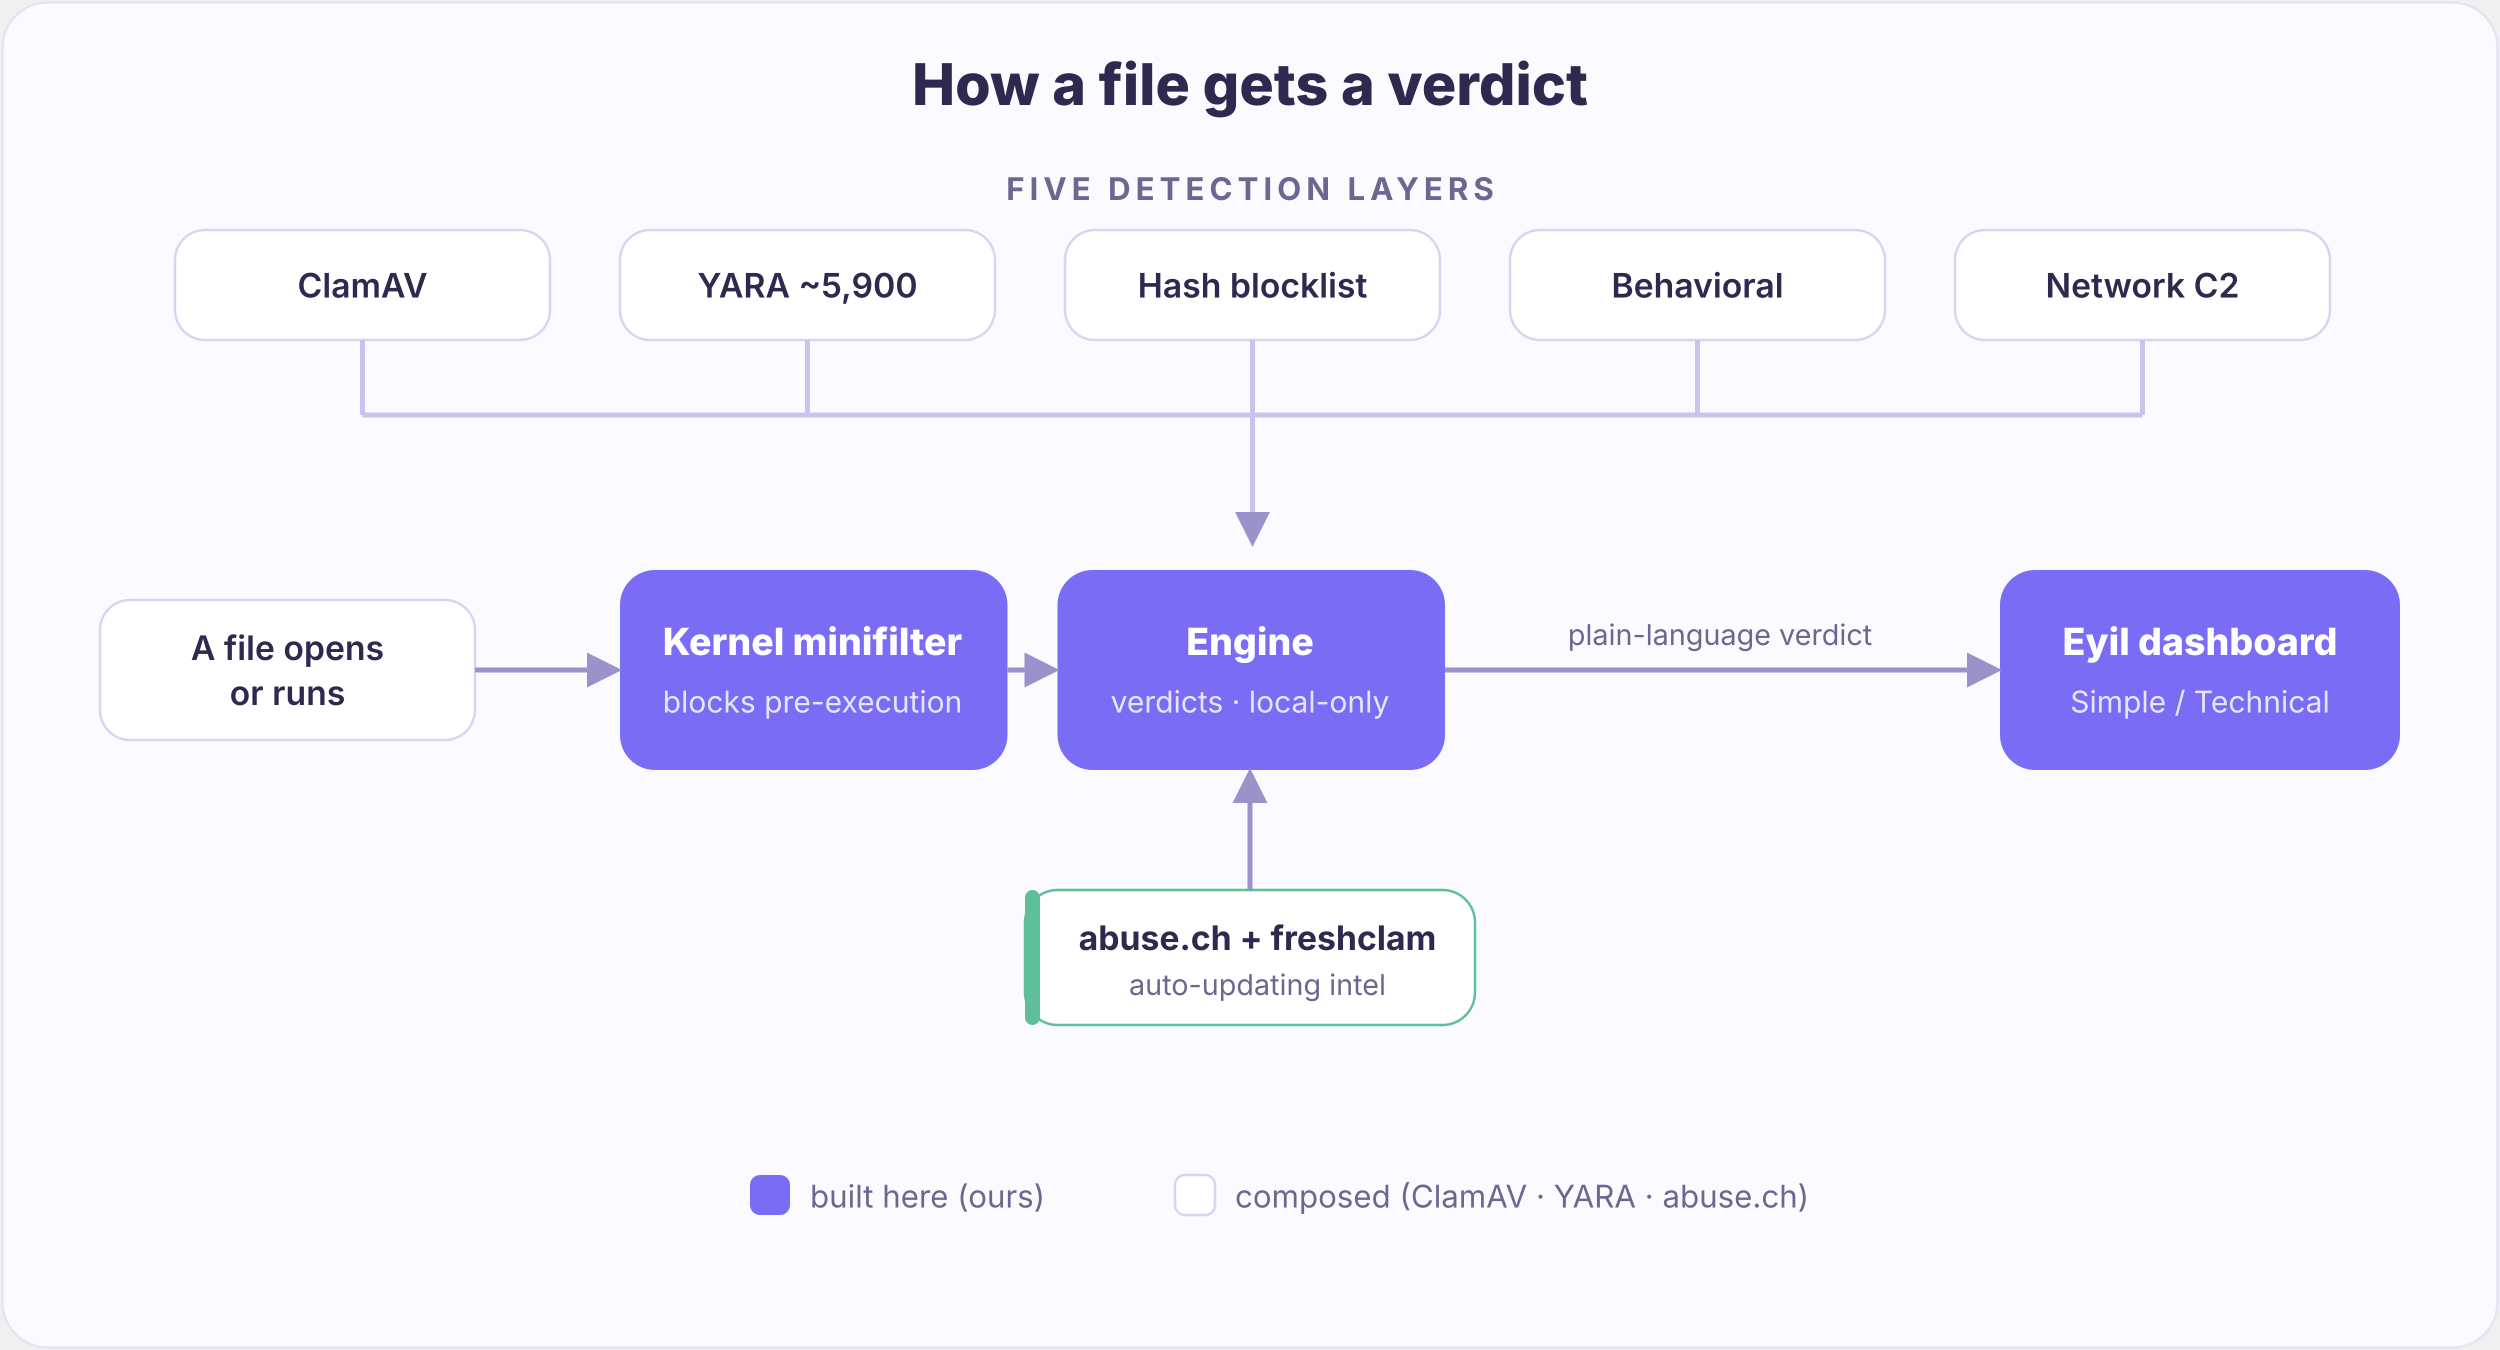
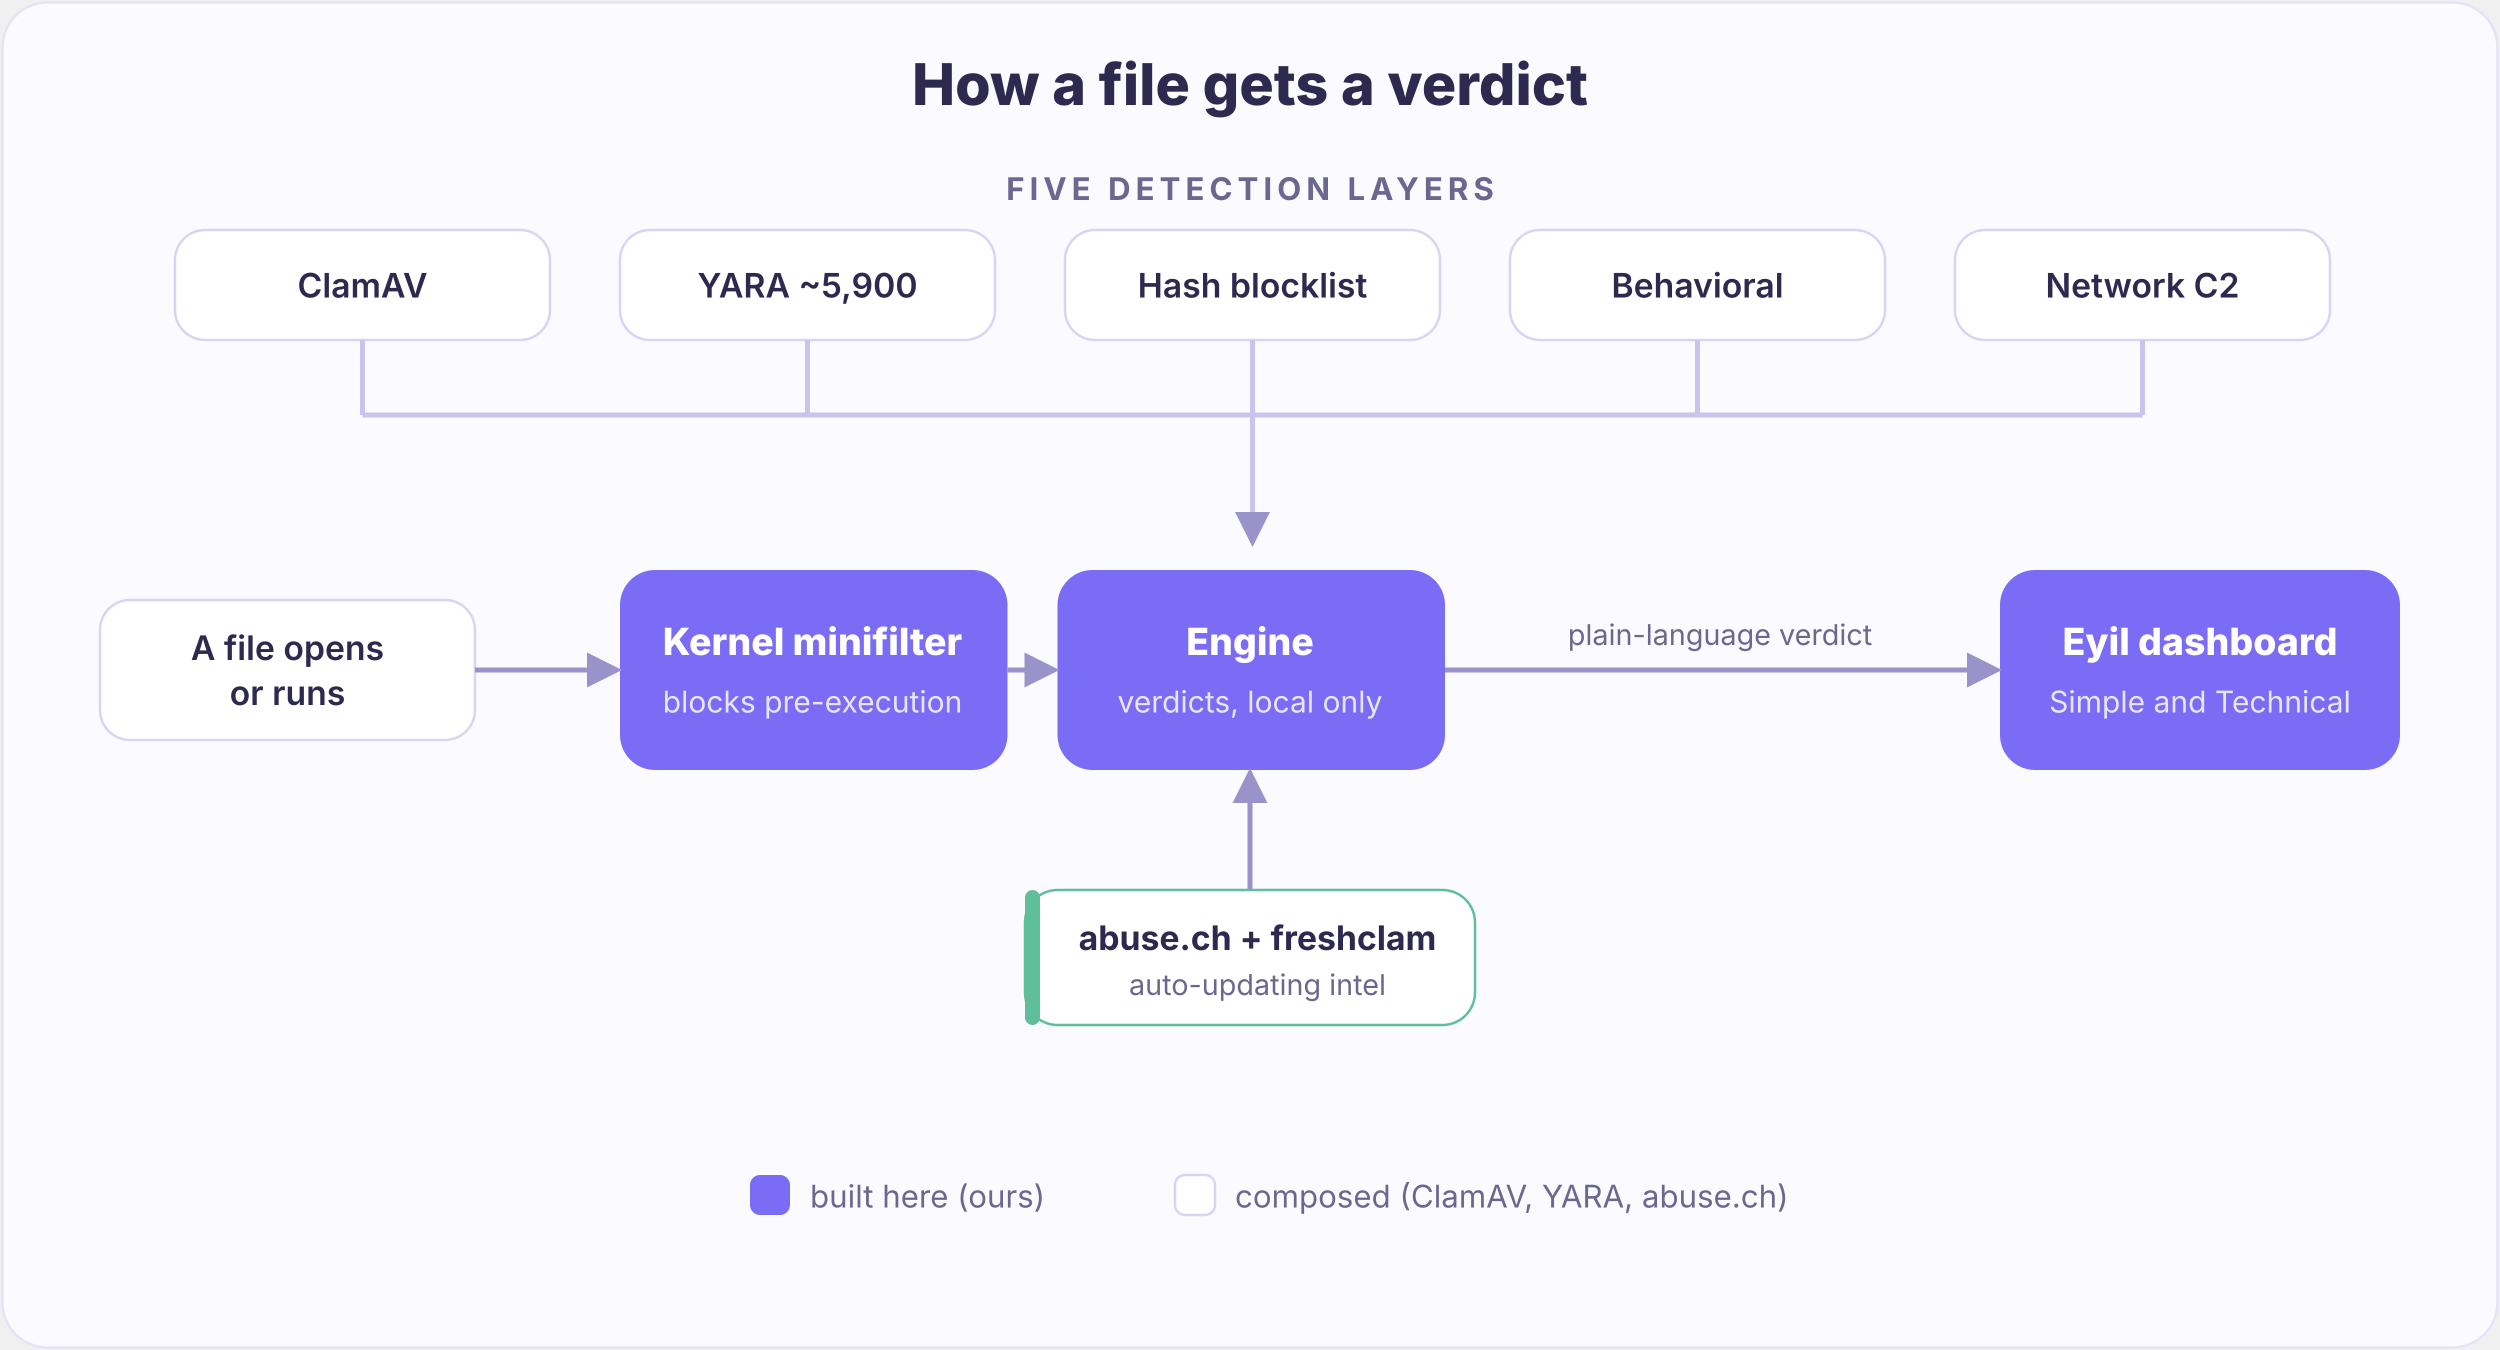
<svg xmlns="http://www.w3.org/2000/svg" viewBox="0 0 1000 540" role="img" font-family="ui-sans-serif, system-ui, -apple-system, sans-serif">
  <defs>
    <marker id="arr" viewBox="0 0 10 10" refX="8" refY="5" markerWidth="7" markerHeight="7" orient="auto-start-reverse">
      <path d="M0 0 L10 5 L0 10 z" fill="#9A93C9" />
    </marker>
  </defs>
  <rect x="1" y="1" width="998" height="538" rx="18" fill="#FBFAFF" stroke="#E6E3F5" />
  <text x="500" y="42" text-anchor="middle" font-size="23" font-weight="800" fill="#2E2A4F">How a file gets a verdict</text>
  <text x="500" y="80" text-anchor="middle" font-size="12.5" font-weight="700" letter-spacing="2" fill="#6B6790">FIVE DETECTION LAYERS</text>
  <g font-size="13.5" font-weight="600" fill="#2E2A4F" text-anchor="middle">
    <rect x="70" y="92" width="150" height="44" rx="12" fill="#FFFFFF" stroke="#D9D4F2" />
    <text x="145" y="119">ClamAV</text>
    <rect x="248" y="92" width="150" height="44" rx="12" fill="#FFFFFF" stroke="#D9D4F2" />
    <text x="323" y="119">YARA ~5,900</text>
    <rect x="426" y="92" width="150" height="44" rx="12" fill="#FFFFFF" stroke="#D9D4F2" />
    <text x="501" y="119">Hash blocklist</text>
    <rect x="604" y="92" width="150" height="44" rx="12" fill="#FFFFFF" stroke="#D9D4F2" />
    <text x="679" y="119">Behavioral</text>
    <rect x="782" y="92" width="150" height="44" rx="12" fill="#FFFFFF" stroke="#D9D4F2" />
    <text x="857" y="119">Network C2</text>
  </g>
  <g stroke="#C9C3EE" stroke-width="2" fill="none">
    <path d="M145 136 V166" />
    <path d="M323 136 V166" />
    <path d="M501 136 V166" />
    <path d="M679 136 V166" />
    <path d="M857 136 V166" />
    <path d="M145 166 H857" />
    <path d="M501 166 V216" marker-end="url(#arr)" />
  </g>
  <g text-anchor="middle">
    <rect x="40" y="240" width="150" height="56" rx="12" fill="#FFFFFF" stroke="#D9D4F2" />
    <text x="115" y="264" font-size="13.5" font-weight="600" fill="#2E2A4F">A file opens</text>
    <text x="115" y="282" font-size="13.5" font-weight="600" fill="#2E2A4F">or runs</text>
    <rect x="248" y="228" width="155" height="80" rx="14" fill="#7B6CF6" />
    <text x="325" y="262" font-size="15" font-weight="800" fill="#FFFFFF">Kernel minifilter</text>
    <text x="325" y="285" font-size="12" fill="#E9E5FF">blocks pre-execution</text>
    <rect x="423" y="228" width="155" height="80" rx="14" fill="#7B6CF6" />
    <text x="500" y="262" font-size="15" font-weight="800" fill="#FFFFFF">Engine</text>
-     <text x="500" y="285" font-size="12" fill="#E9E5FF">verdicts · local-only</text>
+     <text x="500" y="285" font-size="12" fill="#E9E5FF">verdicts, local only</text>
    <rect x="800" y="228" width="160" height="80" rx="14" fill="#7B6CF6" />
    <text x="880" y="262" font-size="15" font-weight="800" fill="#FFFFFF">Eyil dashboard</text>
-     <text x="880" y="285" font-size="12" fill="#E9E5FF">Simple / Technical</text>
+     <text x="880" y="285" font-size="12" fill="#E9E5FF">Simple and Technical</text>
  </g>
  <g stroke="#9A93C9" stroke-width="2" fill="none">
    <path d="M190 268 H246" marker-end="url(#arr)" />
    <path d="M403 268 H421" marker-end="url(#arr)" />
    <path d="M578 268 H798" marker-end="url(#arr)" />
  </g>
  <text x="688" y="258" text-anchor="middle" font-size="11.5" fill="#6B6790">plain-language verdict</text>
  <rect x="410" y="356" width="180" height="54" rx="13" fill="#FFFFFF" stroke="#5FBF9B" />
  <rect x="410" y="356" width="6" height="54" rx="3" fill="#5FBF9B" />
  <text x="503" y="380" text-anchor="middle" font-size="13.5" font-weight="700" fill="#2E2A4F">abuse.ch + freshclam</text>
  <text x="503" y="398" text-anchor="middle" font-size="11.5" fill="#6B6790">auto-updating intel</text>
  <path d="M500 356 V310" stroke="#9A93C9" stroke-width="2" fill="none" marker-end="url(#arr)" />
  <g font-size="12.5" fill="#6B6790">
    <rect x="300" y="470" width="16" height="16" rx="4" fill="#7B6CF6" />
    <text x="324" y="483">built here (ours)</text>
    <rect x="470" y="470" width="16" height="16" rx="4" fill="#FFFFFF" stroke="#D9D4F2" />
-     <text x="494" y="483">composed (ClamAV · YARA · abuse.ch)</text>
+     <text x="494" y="483">composed (ClamAV, YARA, abuse.ch)</text>
  </g>
</svg>
